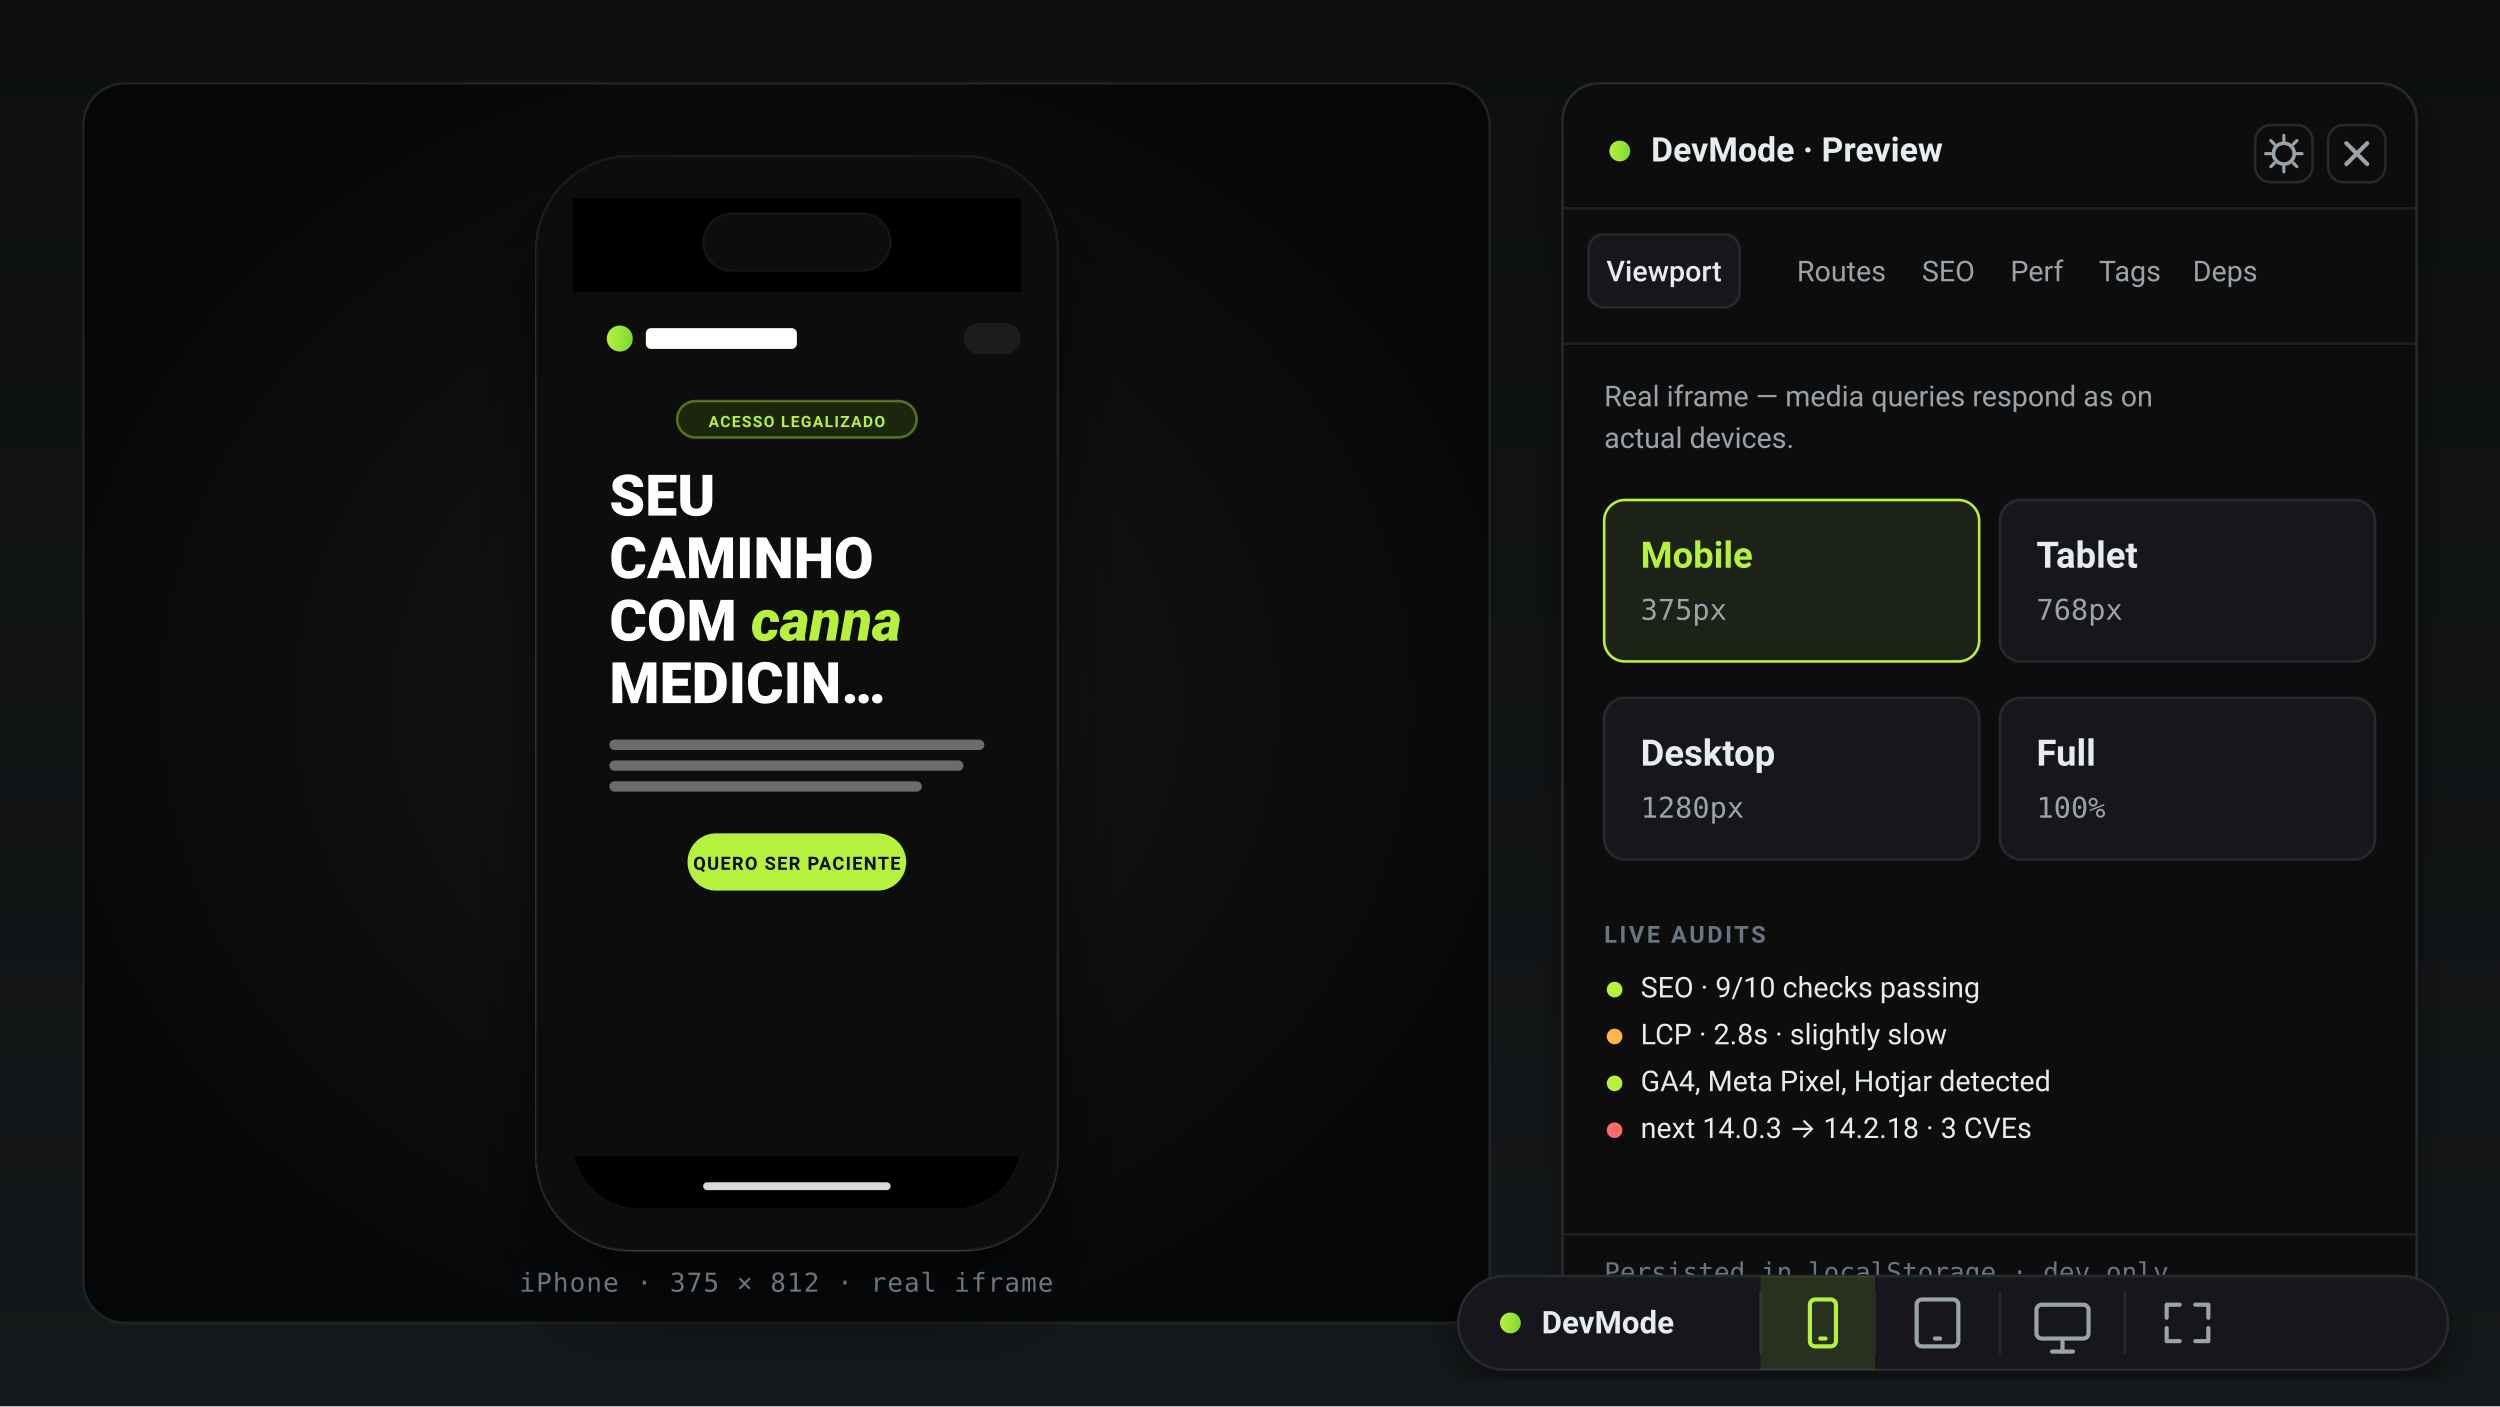
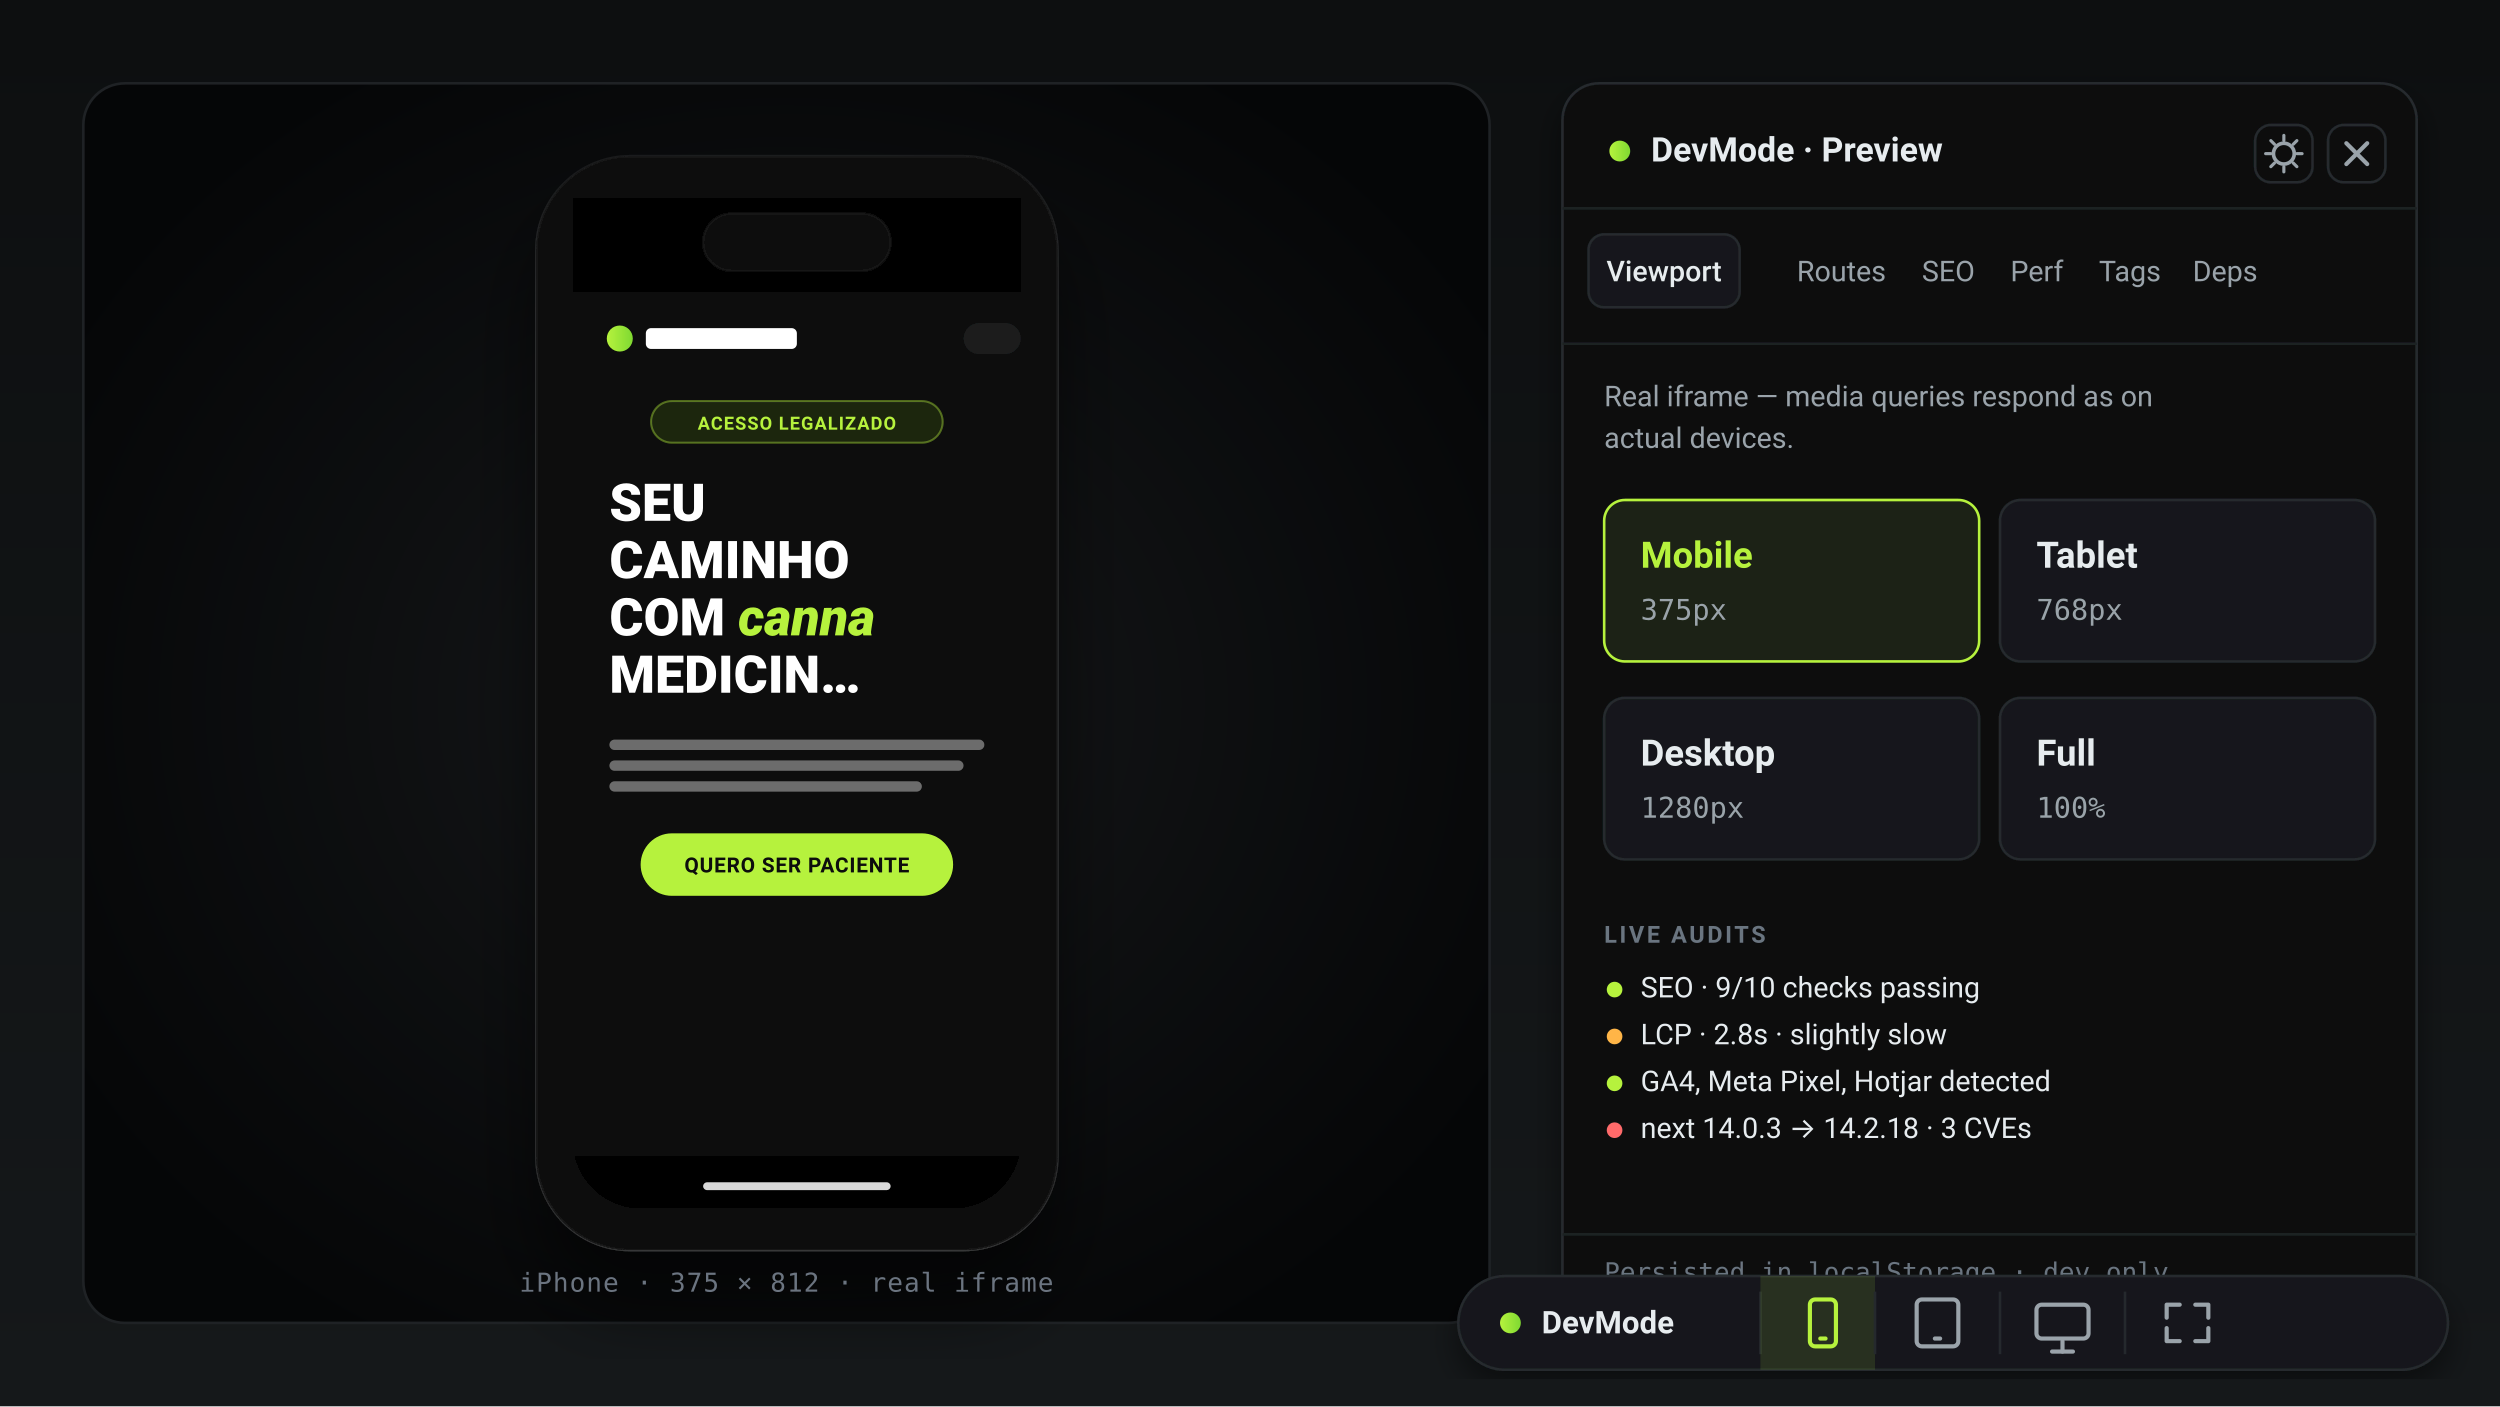
<svg xmlns="http://www.w3.org/2000/svg" viewBox="0 0 960 540" width="960" height="540" role="img" aria-label="DevMode Preview overview">
  <defs>
    <linearGradient id="bg" x1="0" y1="0" x2="0" y2="1">
      <stop offset="0" stop-color="#0d0f10" />
      <stop offset="1" stop-color="#15181a" />
    </linearGradient>
    <radialGradient id="stage" cx="50%" cy="50%" r="60%">
      <stop offset="0" stop-color="#16181a" />
      <stop offset="1" stop-color="#050607" />
    </radialGradient>
    <linearGradient id="accent" x1="0" y1="0" x2="1" y2="0">
      <stop offset="0" stop-color="#b6f23d" />
      <stop offset="1" stop-color="#7fd932" />
    </linearGradient>
    <filter id="shadow" x="-10%" y="-10%" width="120%" height="120%">
      <feGaussianBlur in="SourceAlpha" stdDeviation="6" />
      <feOffset dx="0" dy="6" result="o" />
      <feComponentTransfer>
        <feFuncA type="linear" slope="0.45" />
      </feComponentTransfer>
      <feMerge>
        <feMergeNode />
        <feMergeNode in="SourceGraphic" />
      </feMerge>
    </filter>
    <filter id="phoneShadow" x="-20%" y="-10%" width="140%" height="120%">
      <feGaussianBlur in="SourceAlpha" stdDeviation="14" />
      <feOffset dx="0" dy="22" result="o" />
      <feComponentTransfer>
        <feFuncA type="linear" slope="0.55" />
      </feComponentTransfer>
      <feMerge>
        <feMergeNode />
        <feMergeNode in="SourceGraphic" />
      </feMerge>
    </filter>
    <style>
      .mono { font-family: ui-monospace, SFMono-Regular, "JetBrains Mono", Menlo, Consolas, monospace; }
      .sans { font-family: ui-sans-serif, system-ui, -apple-system, "Segoe UI", Roboto, sans-serif; }
      .pulse { animation: p 2s ease-in-out infinite; transform-origin: center; transform-box: fill-box; }
      @keyframes p { 0%,100% { opacity:1; transform:scale(1); } 50% { opacity:.7; transform:scale(1.15); } }
    </style>
  </defs>
  <rect width="960" height="540" fill="url(#bg)" />
  <rect x="32" y="32" width="540" height="476" rx="16" fill="url(#stage)" stroke="#1f2225" />
  <g transform="translate(206,60)" filter="url(#phoneShadow)">
    <rect x="0" y="0" width="200" height="420" rx="36" fill="#0a0a0a" stroke="rgba(255,255,255,0.06)" />
    <rect x="14" y="16" width="172" height="388" rx="26" fill="#000" />
    <rect x="14" y="16" width="172" height="36" fill="#000" />
    <rect x="64" y="22" width="72" height="22" rx="11" fill="#0a0a0a" stroke="rgba(255,255,255,0.06)" />
    <g transform="translate(14,52)">
      <rect width="172" height="332" fill="#0a0a0a" />
      <g transform="translate(12,12)">
        <circle cx="6" cy="6" r="5" fill="url(#accent)" />
        <rect x="16" y="2" width="58" height="8" rx="2" fill="#fff" />
        <rect x="138" y="0" width="22" height="12" rx="6" fill="#1a1d1f" />
      </g>
-       <rect x="40" y="42" width="92" height="14" rx="7" fill="rgba(182,242,61,0.12)" stroke="rgba(182,242,61,0.4)" />
-       <text x="86" y="52" text-anchor="middle" font-size="6" font-weight="700" fill="#b6f23d" class="sans" letter-spacing="0.5">ACESSO LEGALIZADO</text>
-       <text x="14" y="86" font-size="22" font-weight="800" fill="#fff" class="sans">SEU</text>
-       <text x="14" y="110" font-size="22" font-weight="800" fill="#fff" class="sans">CAMINHO</text>
-       <text x="14" y="134" font-size="22" font-weight="800" fill="#fff" class="sans">COM <tspan font-style="italic" fill="#b6f23d">canna</tspan>
+       <rect x="30" y="42" width="112" height="16" rx="8" fill="rgba(182,242,61,0.12)" stroke="rgba(182,242,61,0.4)" stroke-width="0.8" />
+       <text x="86" y="53" text-anchor="middle" font-size="7" font-weight="700" fill="#b6f23d" class="sans" letter-spacing="0.4">ACESSO LEGALIZADO</text>
+       <text x="14" y="88" font-size="20" font-weight="800" fill="#fff" class="sans">SEU</text>
+       <text x="14" y="110" font-size="20" font-weight="800" fill="#fff" class="sans">CAMINHO</text>
+       <text x="14" y="132" font-size="20" font-weight="800" fill="#fff" class="sans">COM <tspan font-style="italic" fill="#b6f23d">canna</tspan>
      </text>
-       <text x="14" y="158" font-size="22" font-weight="800" fill="#fff" class="sans">MEDICIN…</text>
+       <text x="14" y="154" font-size="20" font-weight="800" fill="#fff" class="sans">MEDICIN…</text>
      <rect x="14" y="172" width="144" height="4" rx="2" fill="rgba(255,255,255,0.4)" />
      <rect x="14" y="180" width="136" height="4" rx="2" fill="rgba(255,255,255,0.4)" />
      <rect x="14" y="188" width="120" height="4" rx="2" fill="rgba(255,255,255,0.4)" />
-       <rect x="44" y="208" width="84" height="22" rx="11" fill="#b6f23d" />
-       <text x="86" y="222" text-anchor="middle" font-size="7" font-weight="700" fill="#0a0a0a" class="sans" letter-spacing="0.5">QUERO SER PACIENTE</text>
+       <rect x="26" y="208" width="120" height="24" rx="12" fill="#b6f23d" />
+       <text x="86" y="223" text-anchor="middle" font-size="8" font-weight="700" fill="#0a0a0a" class="sans" letter-spacing="0.3">QUERO SER PACIENTE</text>
    </g>
    <rect x="64" y="394" width="72" height="3" rx="1.5" fill="rgba(255,255,255,0.85)" />
  </g>
  <text x="302" y="496" text-anchor="middle" fill="#6b7480" font-size="10" class="mono" letter-spacing="0.4">iPhone · 375 × 812 · real iframe</text>
  <g filter="url(#shadow)" transform="translate(600,32)">
    <rect width="328" height="476" rx="14" fill="#0d0f10" stroke="#25292d" />
    <g>
      <circle cx="22" cy="26" r="4" fill="url(#accent)" class="pulse" />
      <text x="34" y="30" fill="#e7ecef" font-size="13" font-weight="600" class="sans">DevMode · Preview</text>
      <g transform="translate(266,16)">
        <rect width="22" height="22" rx="6" fill="transparent" stroke="#25292d" />
        <circle cx="11" cy="11" r="4" fill="none" stroke="#9aa3aa" stroke-width="1.4" />
        <path d="M11 4v2M11 16v2M4 11h2M16 11h2M6 6l1.4 1.4M14.6 14.6l1.4 1.4M6 16l1.4-1.4M14.6 7.4l1.4-1.4" stroke="#9aa3aa" stroke-width="1.2" stroke-linecap="round" />
      </g>
      <g transform="translate(294,16)">
        <rect width="22" height="22" rx="6" fill="transparent" stroke="#25292d" />
        <path d="M7 7l8 8M15 7l-8 8" stroke="#9aa3aa" stroke-width="1.6" stroke-linecap="round" />
      </g>
    </g>
    <line x1="0" y1="48" x2="328" y2="48" stroke="#1d2124" />
    <g transform="translate(10,58)">
      <rect width="58" height="28" rx="6" fill="#15181a" stroke="#25292d" />
      <text x="29" y="18" text-anchor="middle" fill="#e7ecef" font-size="11" font-weight="500" class="sans">Viewport</text>
      <text x="80" y="18" fill="#9aa3aa" font-size="11" class="sans">Routes</text>
      <text x="128" y="18" fill="#9aa3aa" font-size="11" class="sans">SEO</text>
      <text x="162" y="18" fill="#9aa3aa" font-size="11" class="sans">Perf</text>
      <text x="196" y="18" fill="#9aa3aa" font-size="11" class="sans">Tags</text>
      <text x="232" y="18" fill="#9aa3aa" font-size="11" class="sans">Deps</text>
    </g>
    <line x1="0" y1="100" x2="328" y2="100" stroke="#1d2124" />
    <text x="16" y="124" fill="#9aa3aa" font-size="11" class="sans">
      <tspan>Real iframe — media queries respond as on</tspan>
    </text>
    <text x="16" y="140" fill="#9aa3aa" font-size="11" class="sans">
      <tspan>actual devices.</tspan>
    </text>
    <g transform="translate(16,160)">
      <rect width="144" height="62" rx="8" fill="rgba(182,242,61,0.08)" stroke="#b6f23d" />
      <text x="14" y="26" fill="#b6f23d" font-size="14" font-weight="700" class="sans">Mobile</text>
      <text x="14" y="46" fill="#9aa3aa" font-size="11" class="mono">375px</text>
      <g transform="translate(152,0)">
        <rect width="144" height="62" rx="8" fill="#15181a" stroke="#25292d" />
        <text x="14" y="26" fill="#e7ecef" font-size="14" font-weight="700" class="sans">Tablet</text>
        <text x="14" y="46" fill="#9aa3aa" font-size="11" class="mono">768px</text>
      </g>
      <g transform="translate(0,76)">
        <rect width="144" height="62" rx="8" fill="#15181a" stroke="#25292d" />
        <text x="14" y="26" fill="#e7ecef" font-size="14" font-weight="700" class="sans">Desktop</text>
        <text x="14" y="46" fill="#9aa3aa" font-size="11" class="mono">1280px</text>
      </g>
      <g transform="translate(152,76)">
        <rect width="144" height="62" rx="8" fill="#15181a" stroke="#25292d" />
        <text x="14" y="26" fill="#e7ecef" font-size="14" font-weight="700" class="sans">Full</text>
        <text x="14" y="46" fill="#9aa3aa" font-size="11" class="mono">100%</text>
      </g>
    </g>
    <g transform="translate(16,330)">
      <text x="0" y="0" font-size="9" fill="#6b7480" font-weight="700" letter-spacing="1" class="sans">LIVE AUDITS</text>
      <g transform="translate(0,12)">
        <circle cx="4" cy="6" r="3" fill="#b6f23d" />
        <text x="14" y="9" font-size="11" fill="#e7ecef" class="sans">SEO · 9/10 checks passing</text>
      </g>
      <g transform="translate(0,30)">
        <circle cx="4" cy="6" r="3" fill="#ffb547" />
        <text x="14" y="9" font-size="11" fill="#e7ecef" class="sans">LCP · 2.8s · slightly slow</text>
      </g>
      <g transform="translate(0,48)">
        <circle cx="4" cy="6" r="3" fill="#b6f23d" />
        <text x="14" y="9" font-size="11" fill="#e7ecef" class="sans">GA4, Meta Pixel, Hotjar detected</text>
      </g>
      <g transform="translate(0,66)">
        <circle cx="4" cy="6" r="3" fill="#ff6b6b" />
        <text x="14" y="9" font-size="11" fill="#e7ecef" class="sans">next 14.0.3 → 14.2.18 · 3 CVEs</text>
      </g>
    </g>
    <line x1="0" y1="442" x2="328" y2="442" stroke="#1d2124" />
    <text x="16" y="460" fill="#6b7480" font-size="10" class="mono">Persisted in localStorage · dev only</text>
  </g>
  <g transform="translate(560,490)">
    <rect width="380" height="36" rx="18" fill="#15181a" stroke="#25292d" filter="url(#shadow)" />
    <circle cx="20" cy="18" r="4" fill="url(#accent)" class="pulse" />
    <text x="32" y="22" fill="#e7ecef" font-size="12" font-weight="600" class="sans">DevMode</text>
    <line x1="116" y1="6" x2="116" y2="30" stroke="#25292d" />
    <rect x="116" y="0" width="44" height="36" fill="rgba(182,242,61,0.12)" />
    <g transform="translate(132,9)" fill="none" stroke="#b6f23d" stroke-width="1.6" stroke-linecap="round" stroke-linejoin="round">
      <rect x="3" y="0" width="10" height="18" rx="2" />
      <line x1="7" y1="15" x2="9" y2="15" />
    </g>
    <line x1="160" y1="6" x2="160" y2="30" stroke="#25292d" />
    <g transform="translate(176,9)" fill="none" stroke="#9aa3aa" stroke-width="1.6" stroke-linecap="round" stroke-linejoin="round">
      <rect x="0" y="0" width="16" height="18" rx="2" />
      <line x1="7" y1="15" x2="9" y2="15" />
    </g>
    <line x1="208" y1="6" x2="208" y2="30" stroke="#25292d" />
    <g transform="translate(222,11)" fill="none" stroke="#9aa3aa" stroke-width="1.6" stroke-linecap="round" stroke-linejoin="round">
      <rect x="0" y="0" width="20" height="13" rx="2" />
      <line x1="6" y1="18" x2="14" y2="18" />
      <line x1="10" y1="14" x2="10" y2="18" />
    </g>
    <line x1="256" y1="6" x2="256" y2="30" stroke="#25292d" />
    <g transform="translate(272,10)" fill="none" stroke="#9aa3aa" stroke-width="1.6" stroke-linecap="round" stroke-linejoin="round">
      <path d="M0 6V1h5M16 6V1h-5M0 10v5h5M16 10v5h-5" />
    </g>
  </g>
</svg>
